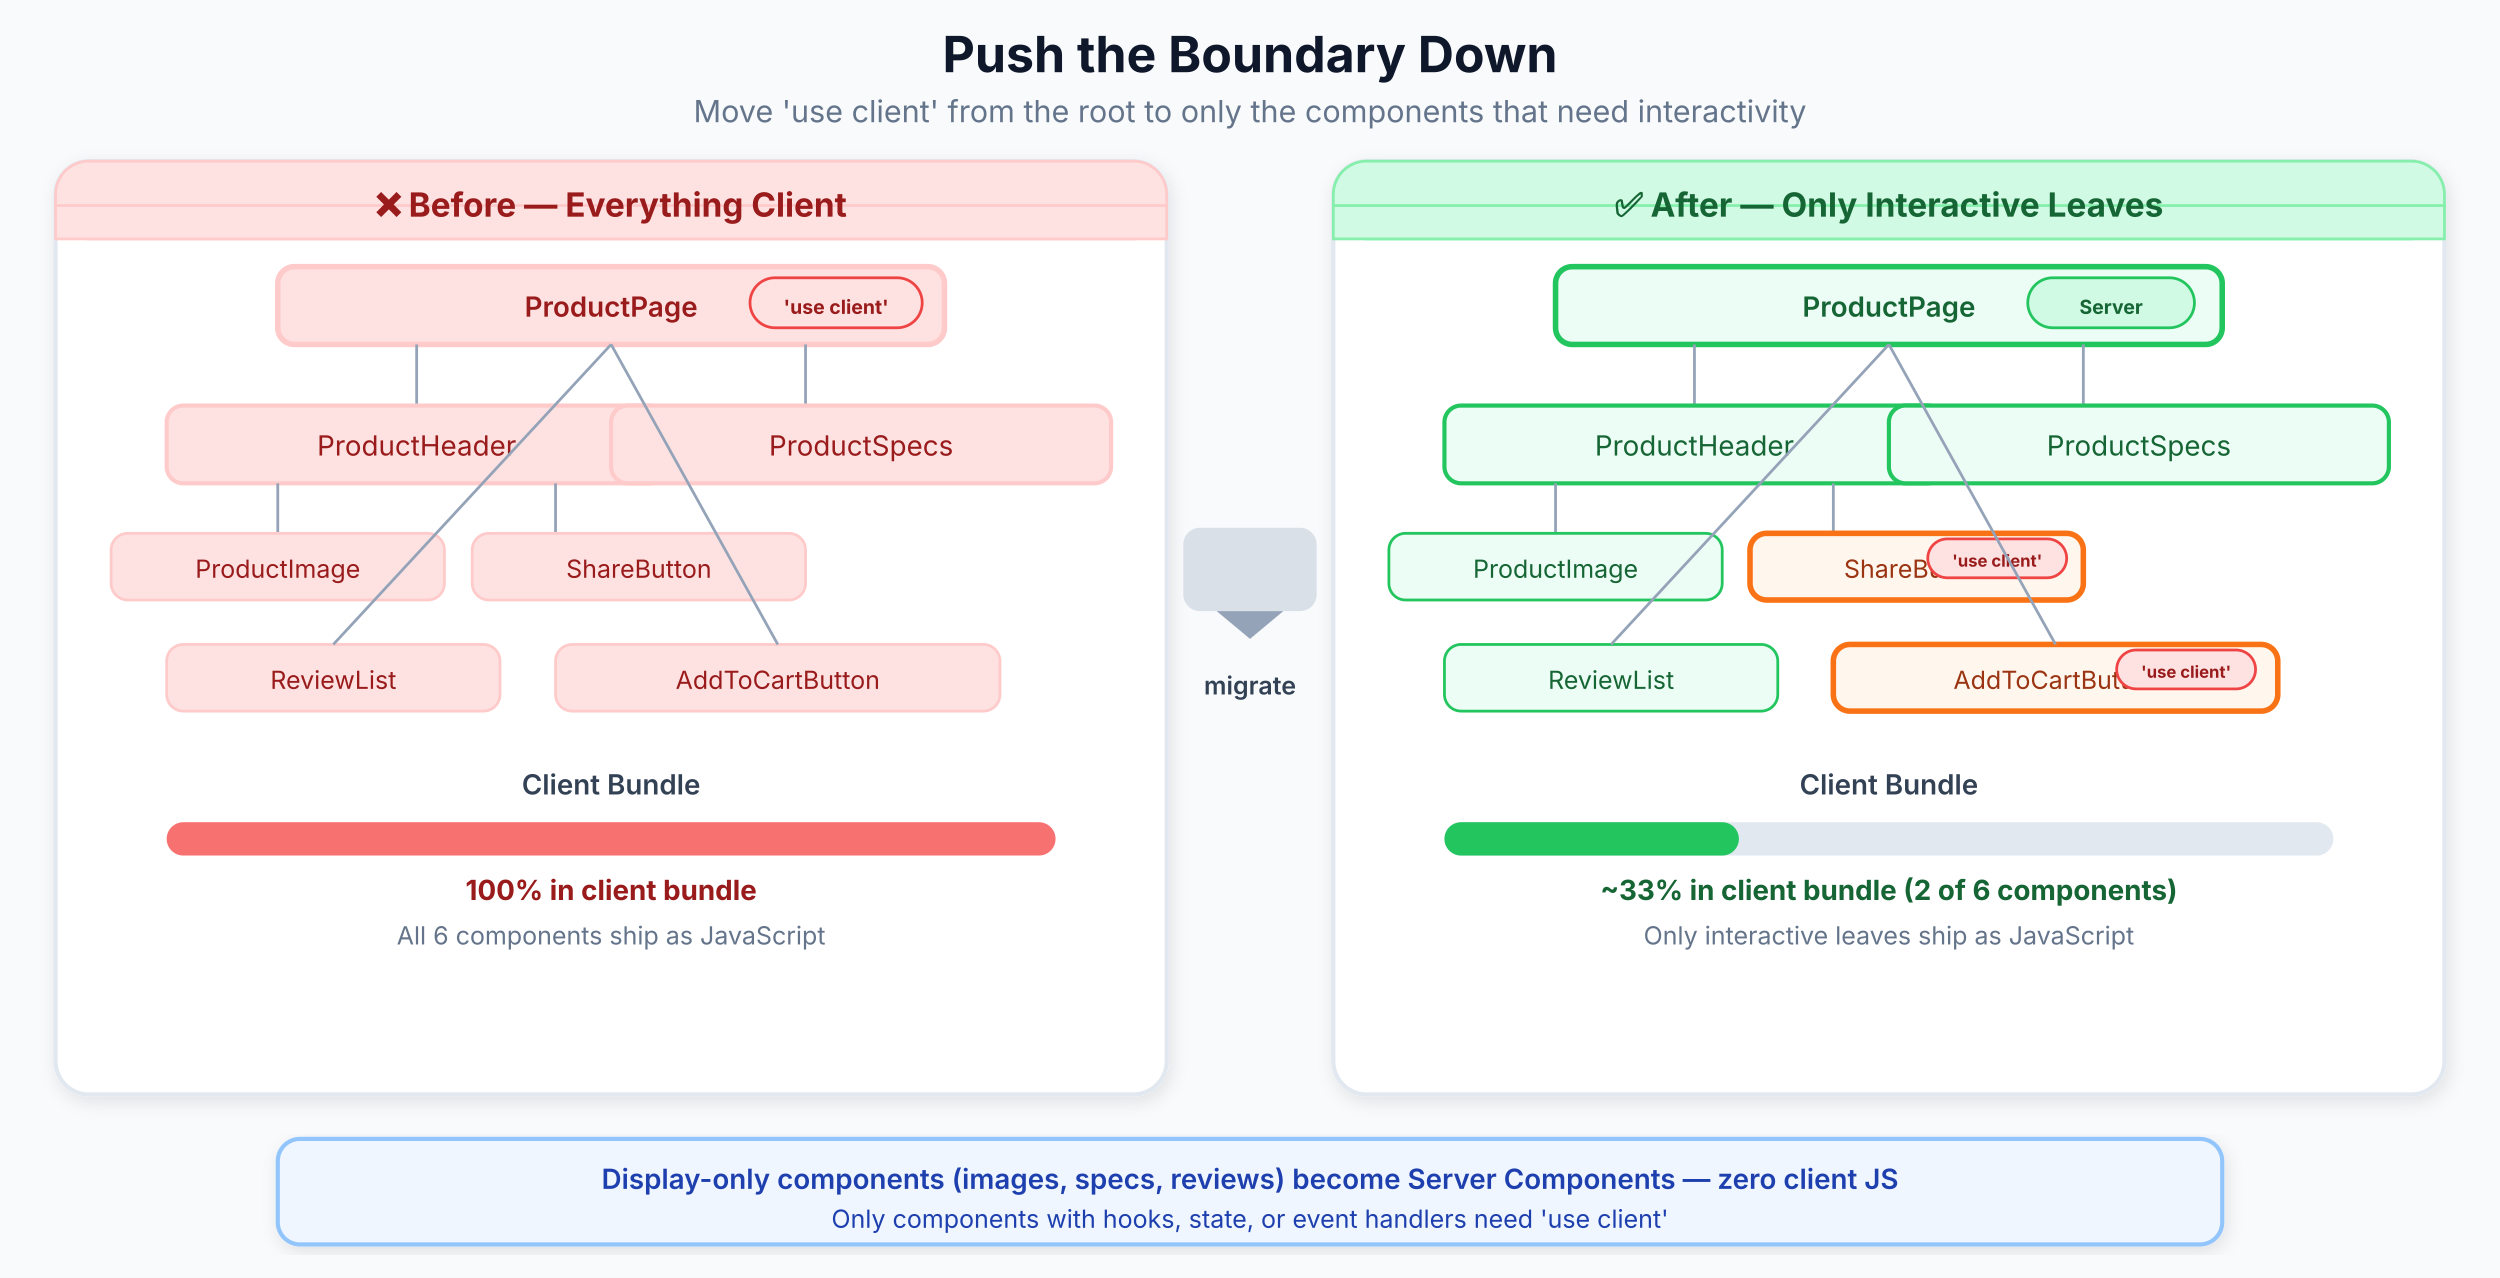
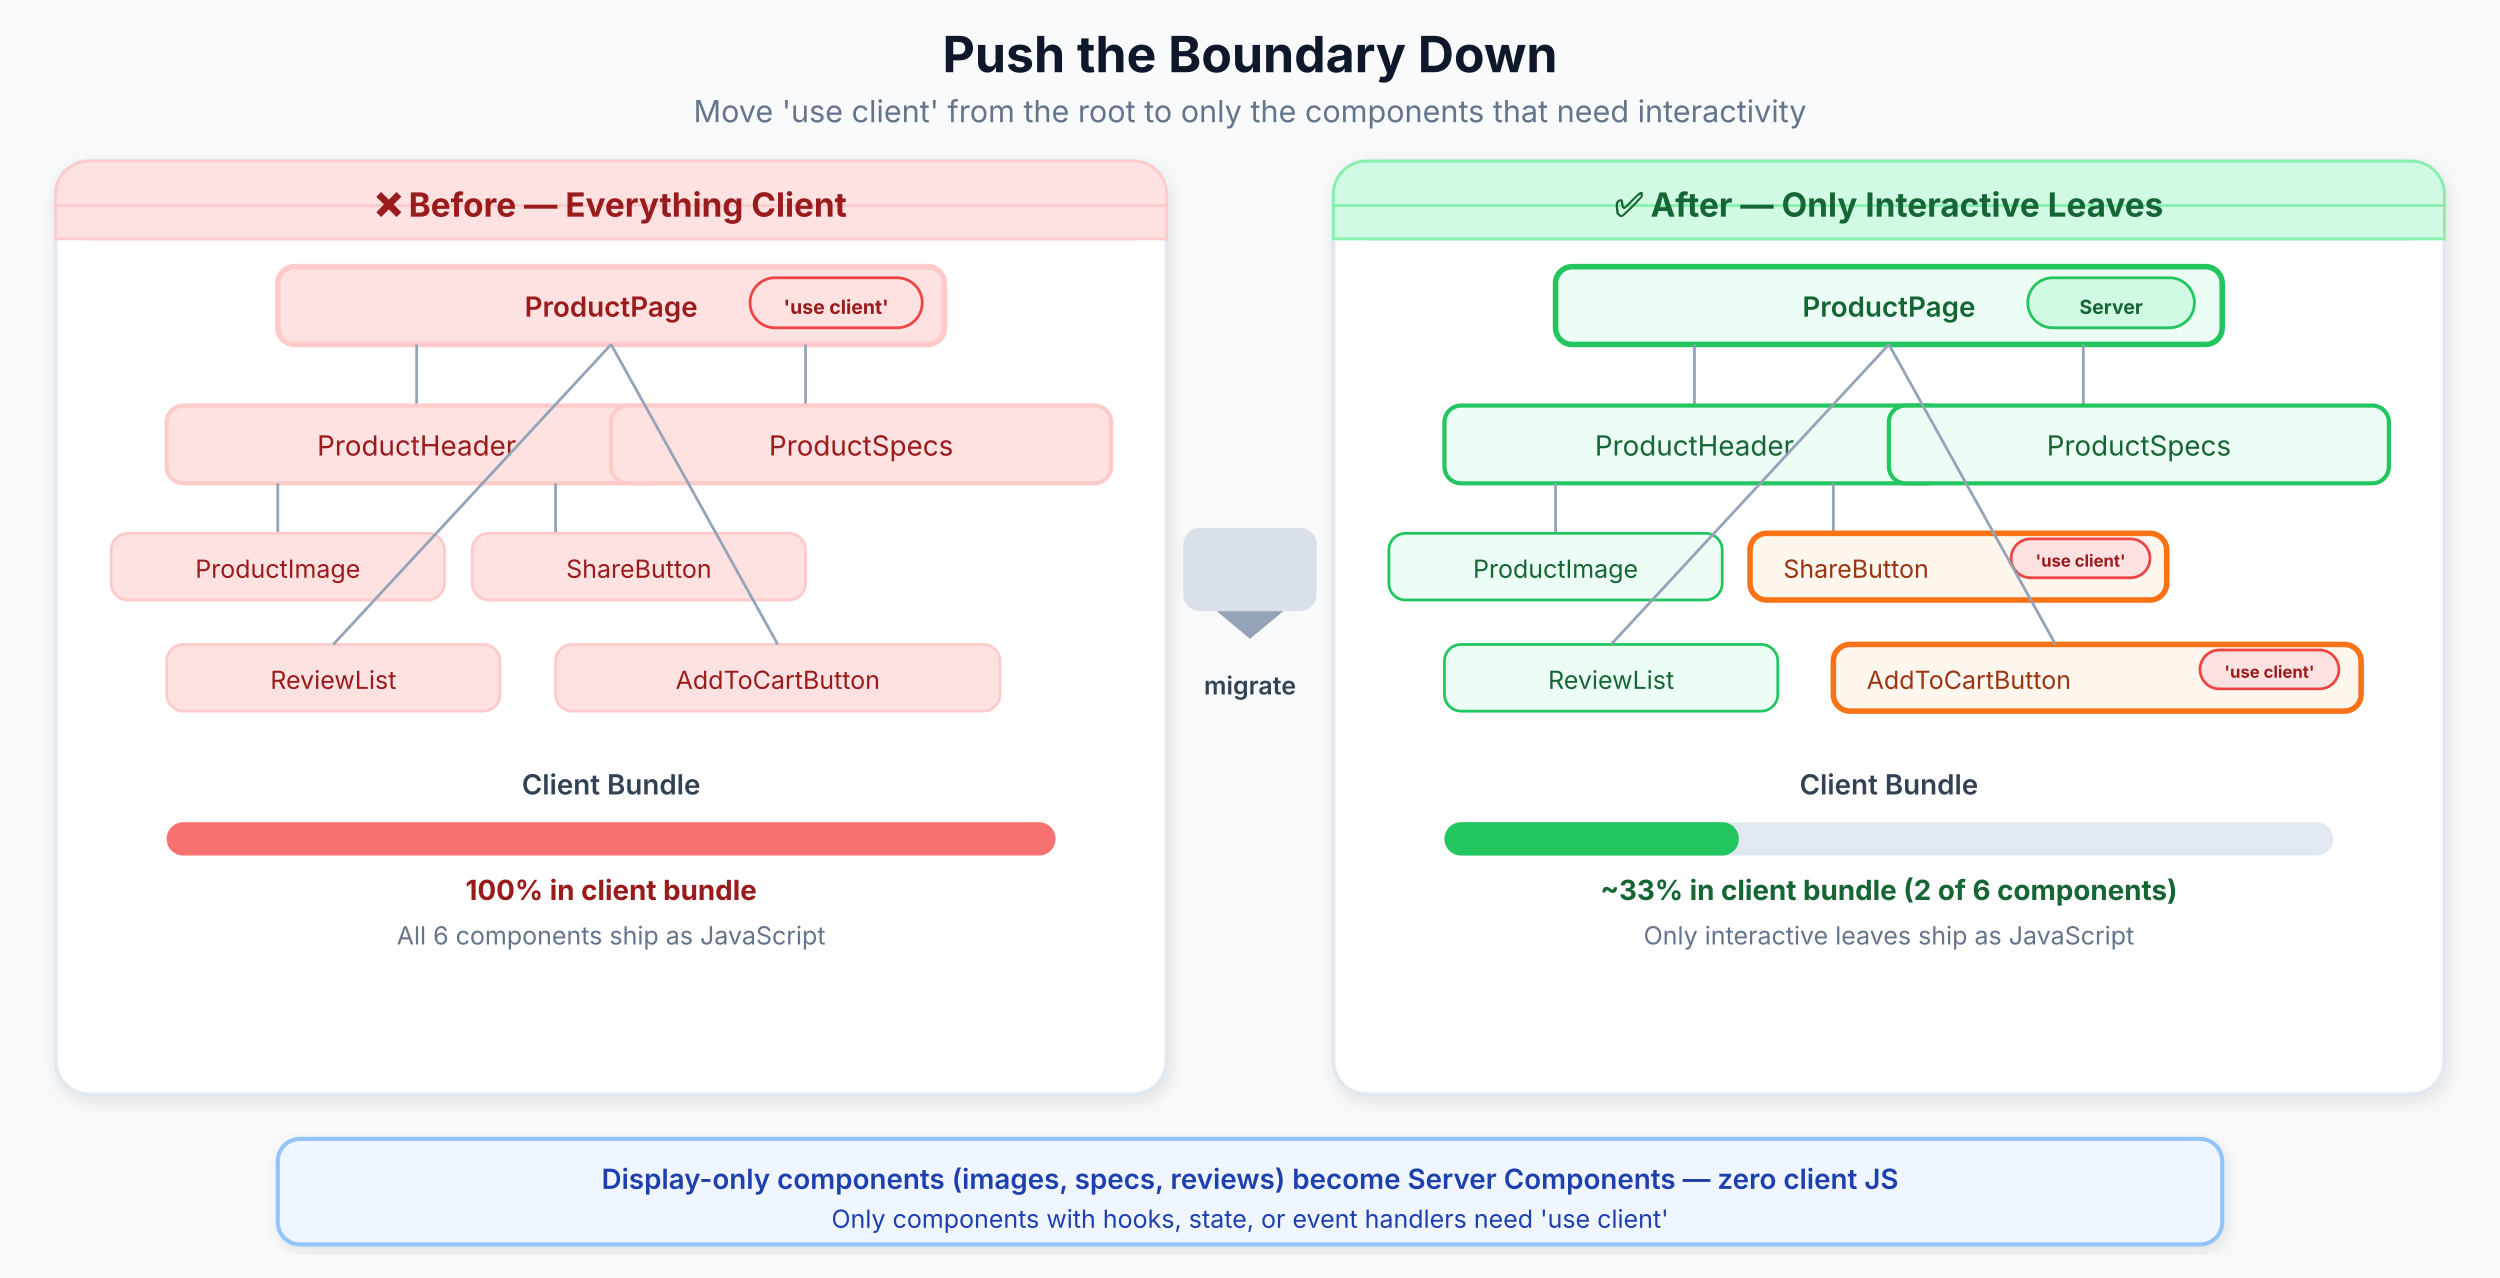
<svg xmlns="http://www.w3.org/2000/svg" viewBox="0 0 900 460" font-family="system-ui, -apple-system, 'Segoe UI', sans-serif">
  <defs>
    <filter id="shadow">
      <feDropShadow dx="1" dy="2" stdDeviation="3" flood-opacity="0.1" />
    </filter>
    <style>
      .bg { fill: #F8FAFC; }
      .title { fill: #0F172A; }
      .subtitle { fill: #64748B; }
      .card { fill: white; stroke: #E2E8F0; }
      .label-text { fill: #334155; }
      .label-sub { fill: #64748B; }
      .server-node { fill: #ECFDF5; stroke: #22C55E; }
      .server-text { fill: #166534; }
      .client-node { fill: #FFF7ED; stroke: #F97316; }
      .client-text { fill: #9A3412; }
      .all-client { fill: #FEE2E2; stroke: #FECACA; }
      .all-client-text { fill: #991B1B; }
      .tree-line { stroke: #94A3B8; }
      .badge-uc { fill: #FEE2E2; stroke: #EF4444; }
      .badge-text { fill: #991B1B; }
      .badge-rsc { fill: #D1FAE5; stroke: #22C55E; }
      .badge-rsc-text { fill: #166534; }
      .arrow-body { fill: #94A3B8; }
      .bad-header { fill: #FEE2E2; stroke: #FECACA; }
      .bad-text { fill: #991B1B; }
      .good-header { fill: #D1FAE5; stroke: #86EFAC; }
      .good-text { fill: #166534; }
      .note-box { fill: #EFF6FF; stroke: #93C5FD; }
      .note-text { fill: #1E40AF; }
      .bundle-bar-bad { fill: #F87171; }
      .bundle-bar-good { fill: #22C55E; }
      .bundle-bar-bg { fill: #E2E8F0; }

      @media (prefers-color-scheme: dark) {
        .bg { fill: #0F172A; }
        .title { fill: #F1F5F9; }
        .subtitle { fill: #94A3B8; }
        .card { fill: #1E293B; stroke: #334155; }
        .label-text { fill: #CBD5E1; }
        .label-sub { fill: #94A3B8; }
        .server-node { fill: #052E16; stroke: #10B981; }
        .server-text { fill: #6EE7B7; }
        .client-node { fill: #431407; stroke: #F97316; }
        .client-text { fill: #FDBA74; }
        .all-client { fill: #450A0A; stroke: #F87171; }
        .all-client-text { fill: #FCA5A5; }
        .tree-line { stroke: #64748B; }
        .badge-uc { fill: #450A0A; stroke: #F87171; }
        .badge-text { fill: #FCA5A5; }
        .badge-rsc { fill: #052E16; stroke: #10B981; }
        .badge-rsc-text { fill: #6EE7B7; }
        .arrow-body { fill: #64748B; }
        .bad-header { fill: #450A0A; stroke: #F87171; }
        .bad-text { fill: #FCA5A5; }
        .good-header { fill: #052E16; stroke: #10B981; }
        .good-text { fill: #6EE7B7; }
        .note-box { fill: #172554; stroke: #3B82F6; }
        .note-text { fill: #93C5FD; }
        .bundle-bar-bg { fill: #334155; }
      }
    </style>
  </defs>
  <rect width="900" height="460" class="bg" />
  <text x="450" y="26" text-anchor="middle" font-size="18" font-weight="700" class="title">Push the Boundary Down</text>
  <text x="450" y="44" text-anchor="middle" font-size="11" class="subtitle">Move 'use client' from the root to only the components that need interactivity</text>
  <rect x="20" y="58" width="400" height="336" rx="12" class="card" stroke-width="1.5" filter="url(#shadow)" />
  <rect x="20" y="58" width="400" height="28" rx="12" class="bad-header" stroke-width="1" />
  <rect x="20" y="74" width="400" height="12" class="bad-header" />
  <text x="220" y="78" text-anchor="middle" font-size="12" font-weight="700" class="bad-text">❌ Before — Everything Client</text>
  <rect x="100" y="96" width="240" height="28" rx="6" class="all-client" stroke-width="2" />
  <text x="220" y="114" text-anchor="middle" font-size="10" font-weight="600" class="all-client-text">ProductPage</text>
  <rect x="270" y="100" width="62" height="18" rx="9" class="badge-uc" stroke-width="1" />
  <text x="301" y="113" text-anchor="middle" font-size="7" font-weight="700" class="badge-text">'use client'</text>
  <line x1="150" y1="124" x2="150" y2="146" class="tree-line" stroke-width="1" />
  <line x1="290" y1="124" x2="290" y2="146" class="tree-line" stroke-width="1" />
  <rect x="60" y="146" width="180" height="28" rx="6" class="all-client" stroke-width="1.5" />
  <text x="150" y="164" text-anchor="middle" font-size="10" class="all-client-text">ProductHeader</text>
  <line x1="100" y1="174" x2="100" y2="192" class="tree-line" stroke-width="1" />
  <line x1="200" y1="174" x2="200" y2="192" class="tree-line" stroke-width="1" />
  <rect x="40" y="192" width="120" height="24" rx="6" class="all-client" stroke-width="1" />
  <text x="100" y="208" text-anchor="middle" font-size="9" class="all-client-text">ProductImage</text>
  <rect x="170" y="192" width="120" height="24" rx="6" class="all-client" stroke-width="1" />
  <text x="230" y="208" text-anchor="middle" font-size="9" class="all-client-text">ShareButton</text>
  <rect x="220" y="146" width="180" height="28" rx="6" class="all-client" stroke-width="1.5" />
  <text x="310" y="164" text-anchor="middle" font-size="10" class="all-client-text">ProductSpecs</text>
  <rect x="60" y="232" width="120" height="24" rx="6" class="all-client" stroke-width="1" />
  <text x="120" y="248" text-anchor="middle" font-size="9" class="all-client-text">ReviewList</text>
  <rect x="200" y="232" width="160" height="24" rx="6" class="all-client" stroke-width="1" />
  <text x="280" y="248" text-anchor="middle" font-size="9" class="all-client-text">AddToCartButton</text>
  <line x1="220" y1="124" x2="120" y2="232" class="tree-line" stroke-width="1" />
  <line x1="220" y1="124" x2="280" y2="232" class="tree-line" stroke-width="1" />
  <text x="220" y="286" text-anchor="middle" font-size="10" font-weight="600" class="label-text">Client Bundle</text>
  <rect x="60" y="296" width="320" height="12" rx="6" class="bundle-bar-bad" />
  <text x="220" y="324" text-anchor="middle" font-size="10" font-weight="700" class="bad-text">100% in client bundle</text>
  <text x="220" y="340" text-anchor="middle" font-size="9" class="label-sub">All 6 components ship as JavaScript</text>
  <rect x="426" y="190" width="48" height="30" rx="6" class="arrow-body" opacity="0.3" />
  <polygon points="450,230 438,220 462,220" class="arrow-body" />
  <text x="450" y="250" text-anchor="middle" font-size="9" font-weight="600" class="label-text">migrate</text>
  <rect x="480" y="58" width="400" height="336" rx="12" class="card" stroke-width="1.5" filter="url(#shadow)" />
  <rect x="480" y="58" width="400" height="28" rx="12" class="good-header" stroke-width="1" />
  <rect x="480" y="74" width="400" height="12" class="good-header" />
  <text x="680" y="78" text-anchor="middle" font-size="12" font-weight="700" class="good-text">✅ After — Only Interactive Leaves</text>
  <rect x="560" y="96" width="240" height="28" rx="6" class="server-node" stroke-width="2" />
  <text x="680" y="114" text-anchor="middle" font-size="10" font-weight="600" class="server-text">ProductPage</text>
  <rect x="730" y="100" width="60" height="18" rx="9" class="badge-rsc" stroke-width="1" />
  <text x="760" y="113" text-anchor="middle" font-size="7" font-weight="700" class="badge-rsc-text">Server</text>
  <line x1="610" y1="124" x2="610" y2="146" class="tree-line" stroke-width="1" />
  <line x1="750" y1="124" x2="750" y2="146" class="tree-line" stroke-width="1" />
  <rect x="520" y="146" width="180" height="28" rx="6" class="server-node" stroke-width="1.5" />
  <text x="610" y="164" text-anchor="middle" font-size="10" class="server-text">ProductHeader</text>
  <line x1="560" y1="174" x2="560" y2="192" class="tree-line" stroke-width="1" />
  <line x1="660" y1="174" x2="660" y2="192" class="tree-line" stroke-width="1" />
  <rect x="500" y="192" width="120" height="24" rx="6" class="server-node" stroke-width="1" />
  <text x="560" y="208" text-anchor="middle" font-size="9" class="server-text">ProductImage</text>
-   <rect x="630" y="192" width="120" height="24" rx="6" class="client-node" stroke-width="2" />
-   <text x="690" y="208" text-anchor="middle" font-size="9" class="client-text">ShareButton</text>
-   <rect x="694" y="194" width="50" height="14" rx="7" class="badge-uc" stroke-width="1" />
-   <text x="719" y="204" text-anchor="middle" font-size="6" font-weight="700" class="badge-text">'use client'</text>
+   <rect x="630" y="192" width="150" height="24" rx="6" class="client-node" stroke-width="2" />
+   <text x="642" y="208" font-size="9" class="client-text">ShareButton</text>
+   <rect x="724" y="194" width="50" height="14" rx="7" class="badge-uc" stroke-width="1" />
+   <text x="749" y="204" text-anchor="middle" font-size="6" font-weight="700" class="badge-text">'use client'</text>
  <rect x="680" y="146" width="180" height="28" rx="6" class="server-node" stroke-width="1.5" />
  <text x="770" y="164" text-anchor="middle" font-size="10" class="server-text">ProductSpecs</text>
  <rect x="520" y="232" width="120" height="24" rx="6" class="server-node" stroke-width="1" />
  <text x="580" y="248" text-anchor="middle" font-size="9" class="server-text">ReviewList</text>
-   <rect x="660" y="232" width="160" height="24" rx="6" class="client-node" stroke-width="2" />
-   <text x="740" y="248" text-anchor="middle" font-size="9" class="client-text">AddToCartButton</text>
-   <rect x="762" y="234" width="50" height="14" rx="7" class="badge-uc" stroke-width="1" />
-   <text x="787" y="244" text-anchor="middle" font-size="6" font-weight="700" class="badge-text">'use client'</text>
+   <rect x="660" y="232" width="190" height="24" rx="6" class="client-node" stroke-width="2" />
+   <text x="672" y="248" font-size="9" class="client-text">AddToCartButton</text>
+   <rect x="792" y="234" width="50" height="14" rx="7" class="badge-uc" stroke-width="1" />
+   <text x="817" y="244" text-anchor="middle" font-size="6" font-weight="700" class="badge-text">'use client'</text>
  <line x1="680" y1="124" x2="580" y2="232" class="tree-line" stroke-width="1" />
  <line x1="680" y1="124" x2="740" y2="232" class="tree-line" stroke-width="1" />
  <text x="680" y="286" text-anchor="middle" font-size="10" font-weight="600" class="label-text">Client Bundle</text>
  <rect x="520" y="296" width="320" height="12" rx="6" class="bundle-bar-bg" />
  <rect x="520" y="296" width="106" height="12" rx="6" class="bundle-bar-good" />
  <text x="680" y="324" text-anchor="middle" font-size="10" font-weight="700" class="good-text">~33% in client bundle (2 of 6 components)</text>
  <text x="680" y="340" text-anchor="middle" font-size="9" class="label-sub">Only interactive leaves ship as JavaScript</text>
  <rect x="100" y="410" width="700" height="38" rx="8" class="note-box" stroke-width="1.5" filter="url(#shadow)" />
  <text x="450" y="428" text-anchor="middle" font-size="10" font-weight="600" class="note-text">Display-only components (images, specs, reviews) become Server Components — zero client JS</text>
  <text x="450" y="442" text-anchor="middle" font-size="9" class="note-text">Only components with hooks, state, or event handlers need 'use client'</text>
</svg>
